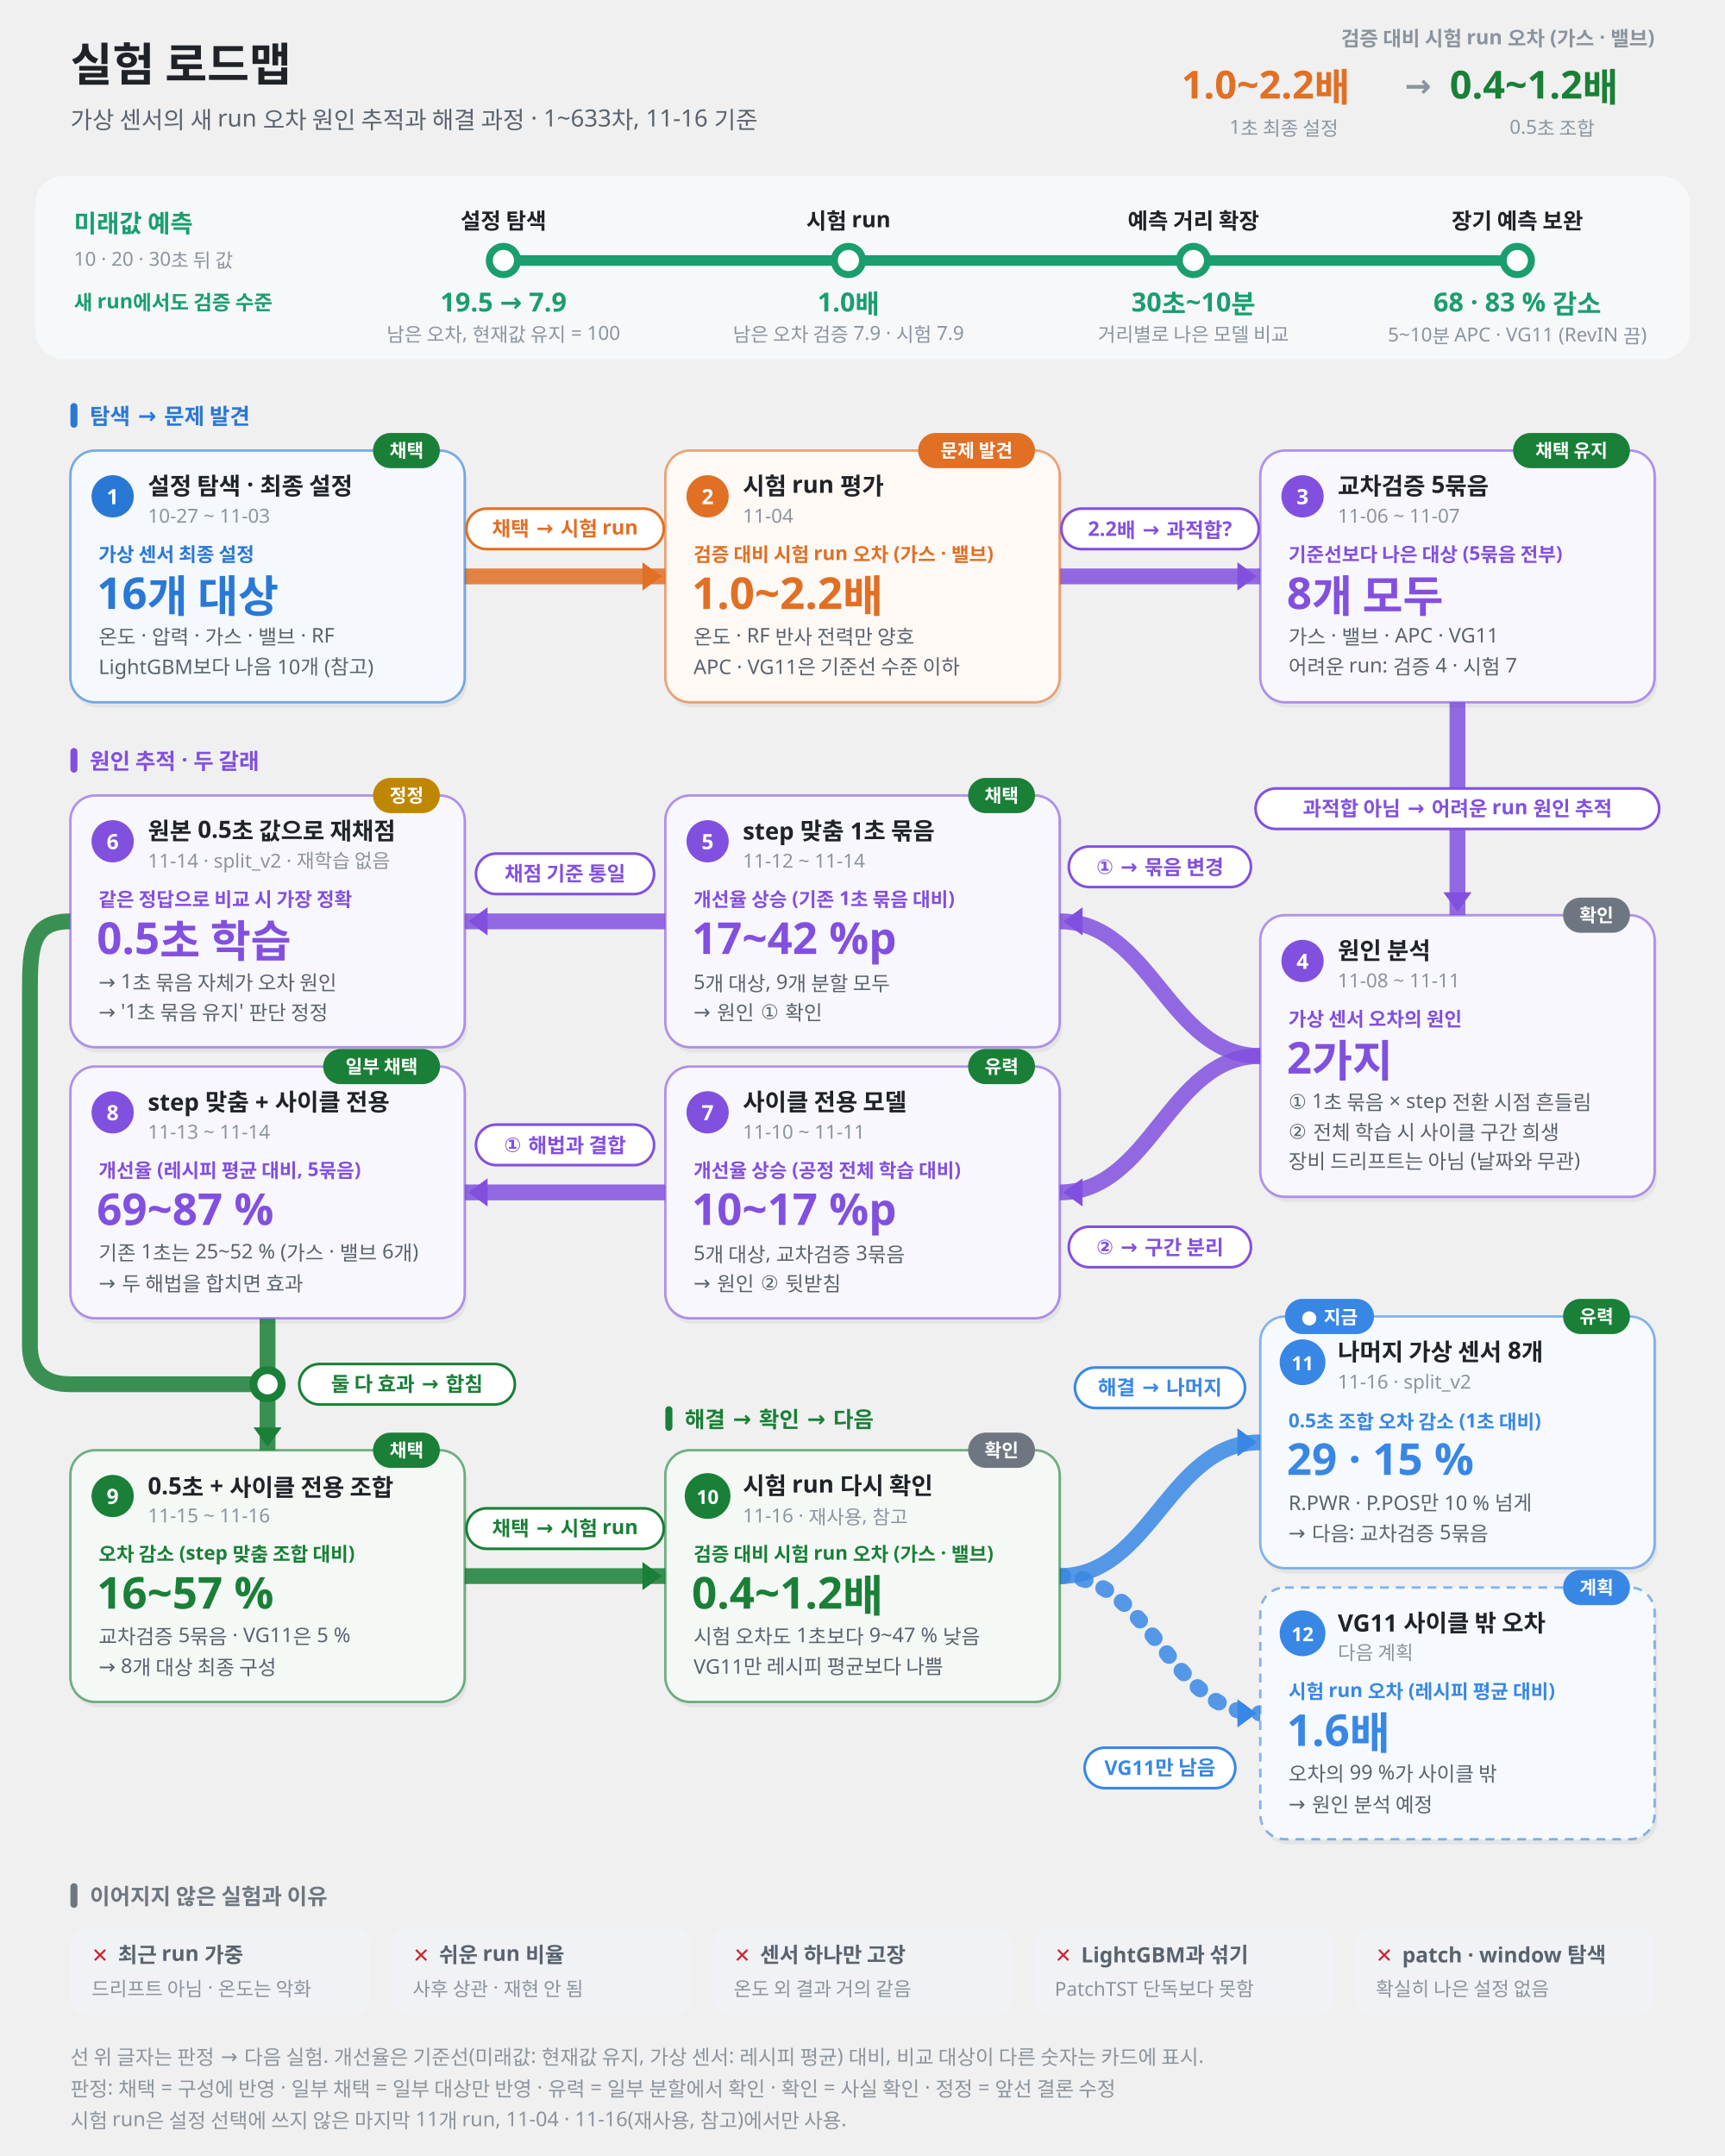
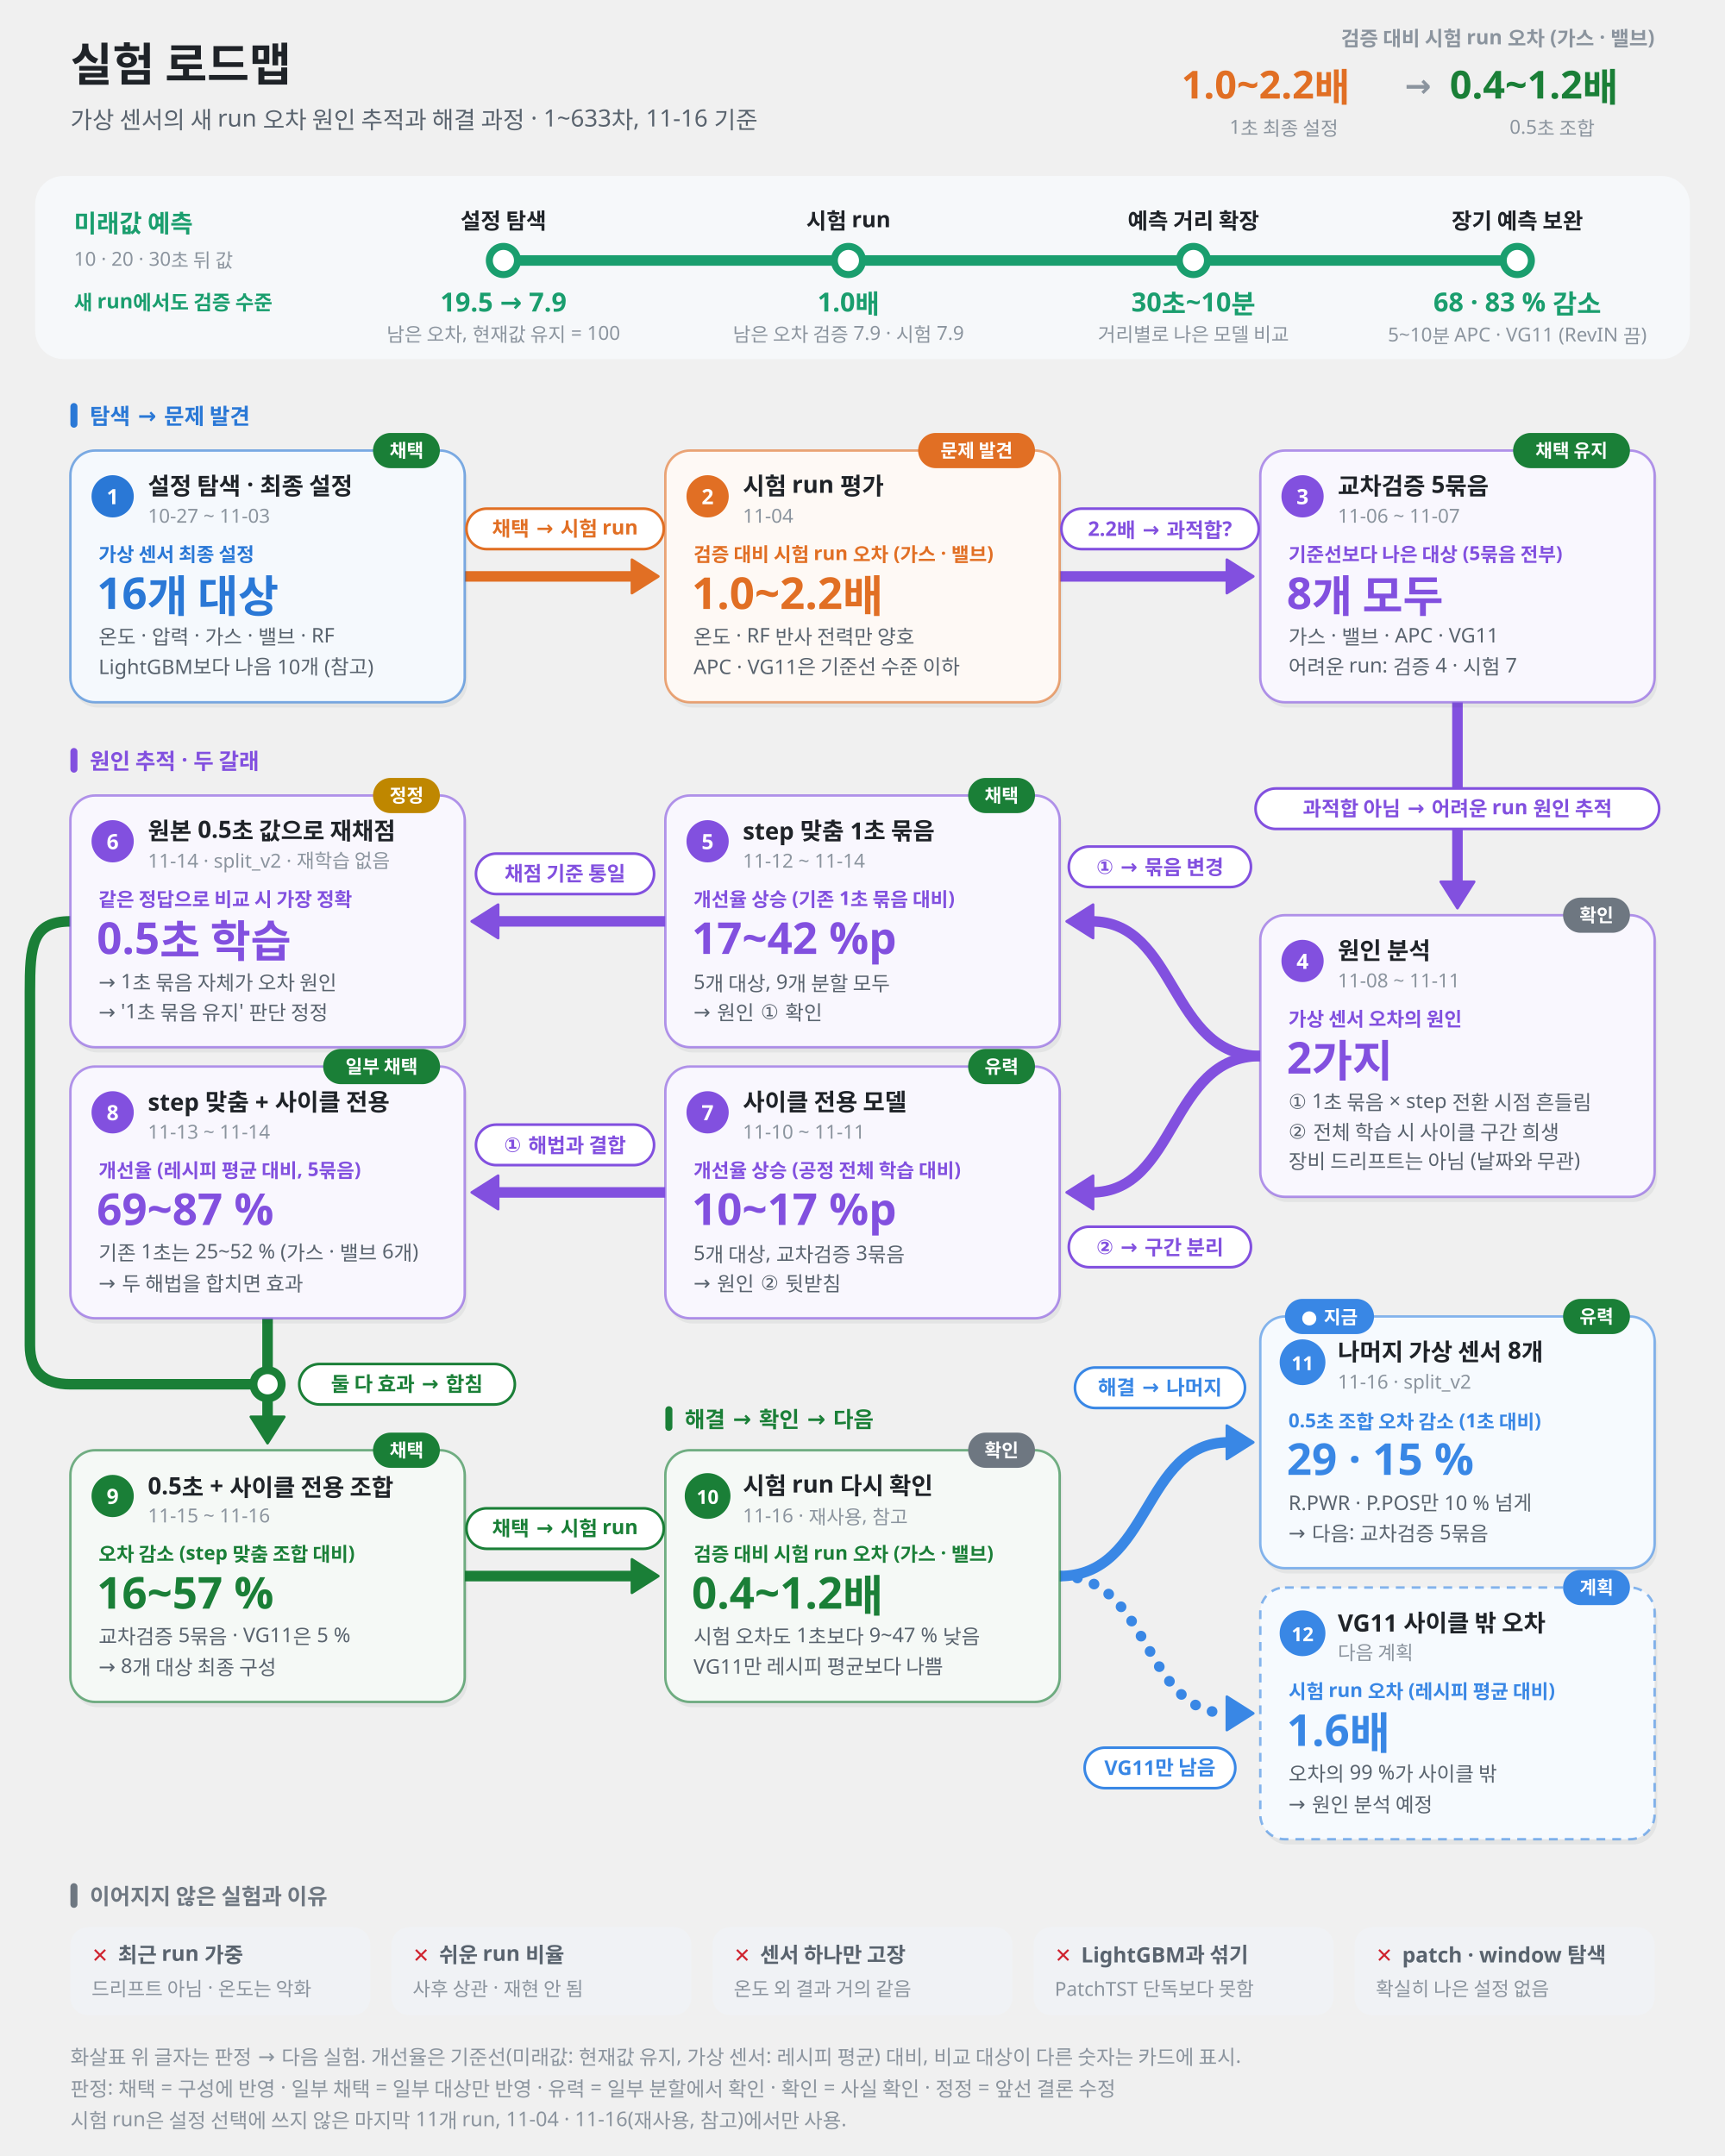
<svg xmlns="http://www.w3.org/2000/svg" width="980" height="1225" viewBox="0 0 980 1225" role="img" aria-label="실험 로드맵: 가상 센서의 검증 대비 시험 run 오차를 1.0~2.2배에서 0.4~1.2배로 줄이기까지 (1~633차)" font-family="'Pretendard','Apple SD Gothic Neo','Malgun Gothic','Noto Sans KR',system-ui,sans-serif">
  <text x="40.0" y="46.0" font-size="26" font-weight="800" fill="#1f2328" text-anchor="start">실험 로드맵</text>
  <text x="40.0" y="73.0" font-size="13.5" font-weight="400" fill="#59636e" text-anchor="start">가상 센서의 새 run 오차 원인 추적과 해결 과정 · 1~633차, 11-16 기준</text>
  <text x="940.0" y="26.0" font-size="11.5" font-weight="700" fill="#8b949e" text-anchor="end">검증 대비 시험 run 오차 (가스 · 밸브)</text>
  <text x="671.2" y="56.0" font-size="22" font-weight="800" fill="#e16f24" text-anchor="start">1.0~2.2배</text>
  <text x="805.6" y="55.0" font-size="18" font-weight="700" fill="#8b949e" text-anchor="middle">→</text>
  <text x="823.6" y="56.0" font-size="22" font-weight="800" fill="#1a7f37" text-anchor="start">0.4~1.2배</text>
  <text x="729.4" y="76.0" font-size="11" font-weight="400" fill="#8b949e" text-anchor="middle">1초 최종 설정</text>
  <text x="881.8" y="76.0" font-size="11" font-weight="400" fill="#8b949e" text-anchor="middle">0.5초 조합</text>
  <rect x="20" y="100" width="940" height="104" rx="16" fill="#f6f8fa" />
  <text x="42.0" y="132.0" font-size="14" font-weight="800" fill="#1a9e6e" text-anchor="start">미래값 예측</text>
  <text x="42.0" y="151.0" font-size="11" font-weight="400" fill="#8b949e" text-anchor="start">10 · 20 · 30초 뒤 값</text>
  <text x="42.0" y="176.0" font-size="11.5" font-weight="700" fill="#1a9e6e" text-anchor="start">새 run에서도 검증 수준</text>
  <line x1="286" y1="148" x2="862" y2="148" stroke="#1a9e6e" stroke-width="6" stroke-linecap="round" />
  <circle cx="286" cy="148" r="8" fill="#ffffff" stroke="#1a9e6e" stroke-width="4" />
  <text x="286.0" y="130.0" font-size="12.5" font-weight="700" fill="#1f2328" text-anchor="middle">설정 탐색</text>
  <text x="286.0" y="177.0" font-size="15" font-weight="800" fill="#1a9e6e" text-anchor="middle">19.5 → 7.9</text>
  <text x="286.0" y="194.0" font-size="11" font-weight="400" fill="#8b949e" text-anchor="middle">남은 오차, 현재값 유지 = 100</text>
  <circle cx="482" cy="148" r="8" fill="#ffffff" stroke="#1a9e6e" stroke-width="4" />
  <text x="482.0" y="130.0" font-size="12.5" font-weight="700" fill="#1f2328" text-anchor="middle">시험 run</text>
  <text x="482.0" y="177.0" font-size="15" font-weight="800" fill="#1a9e6e" text-anchor="middle">1.0배</text>
  <text x="482.0" y="194.0" font-size="11" font-weight="400" fill="#8b949e" text-anchor="middle">남은 오차 검증 7.9 · 시험 7.9</text>
  <circle cx="678" cy="148" r="8" fill="#ffffff" stroke="#1a9e6e" stroke-width="4" />
  <text x="678.0" y="130.0" font-size="12.5" font-weight="700" fill="#1f2328" text-anchor="middle">예측 거리 확장</text>
  <text x="678.0" y="177.0" font-size="15" font-weight="800" fill="#1a9e6e" text-anchor="middle">30초~10분</text>
  <text x="678.0" y="194.0" font-size="11" font-weight="400" fill="#8b949e" text-anchor="middle">거리별로 나은 모델 비교</text>
  <circle cx="862" cy="148" r="8" fill="#ffffff" stroke="#1a9e6e" stroke-width="4" />
  <text x="862.0" y="130.0" font-size="12.5" font-weight="700" fill="#1f2328" text-anchor="middle">장기 예측 보완</text>
  <text x="862.0" y="177.0" font-size="15" font-weight="800" fill="#1a9e6e" text-anchor="middle">68 · 83 % 감소</text>
  <text x="862.0" y="194.0" font-size="11" font-weight="400" fill="#8b949e" text-anchor="middle">5~10분 APC · VG11 (RevIN 끔)</text>
  <rect x="40" y="229" width="4" height="14" rx="2" fill="#2a78d6" />
  <text x="51.0" y="241.0" font-size="12.5" font-weight="800" fill="#2a78d6" text-anchor="start">탐색 → 문제 발견</text>
  <rect x="40" y="425" width="4" height="14" rx="2" fill="#8250df" />
  <text x="51.0" y="437.0" font-size="12.5" font-weight="800" fill="#8250df" text-anchor="start">원인 추적 · 두 갈래</text>
  <rect x="378" y="799" width="4" height="14" rx="2" fill="#1a7f37" />
  <text x="389.0" y="811.0" font-size="12.5" font-weight="800" fill="#1a7f37" text-anchor="start">해결 → 확인 → 다음</text>
-   <path d="M264,327.5 L378,327.5" fill="none" stroke="#e16f24" stroke-width="9" stroke-linecap="round" stroke-linejoin="round" stroke-opacity="0.85" />
-   <polygon points="365,319.5 376,327.5 365,335.5" fill="#e16f24" />
-   <path d="M602,327.5 L716,327.5" fill="none" stroke="#8250df" stroke-width="9" stroke-linecap="round" stroke-linejoin="round" stroke-opacity="0.85" />
-   <polygon points="703,319.5 714,327.5 703,335.5" fill="#8250df" />
-   <path d="M828.0,399 L828.0,520" fill="none" stroke="#8250df" stroke-width="9" stroke-linecap="round" stroke-linejoin="round" stroke-opacity="0.85" />
-   <polygon points="820.0,507 828.0,518 836.0,507" fill="#8250df" />
-   <path d="M716,600.0 C664,600.0 654,523.5 602,523.5" fill="none" stroke="#8250df" stroke-width="9" stroke-linecap="round" stroke-linejoin="round" stroke-opacity="0.85" />
-   <polygon points="615,515.5 604,523.5 615,531.5" fill="#8250df" />
-   <path d="M378,523.5 L264,523.5" fill="none" stroke="#8250df" stroke-width="9" stroke-linecap="round" stroke-linejoin="round" stroke-opacity="0.85" />
-   <polygon points="277,515.5 266,523.5 277,531.5" fill="#8250df" />
-   <path d="M716,600.0 C664,600.0 654,677.5 602,677.5" fill="none" stroke="#8250df" stroke-width="9" stroke-linecap="round" stroke-linejoin="round" stroke-opacity="0.85" />
-   <polygon points="615,669.5 604,677.5 615,685.5" fill="#8250df" />
-   <path d="M378,677.5 L264,677.5" fill="none" stroke="#8250df" stroke-width="9" stroke-linecap="round" stroke-linejoin="round" stroke-opacity="0.85" />
-   <polygon points="277,669.5 266,677.5 277,685.5" fill="#8250df" />
-   <path d="M40,523.5 C18,523.5 17,537.5 17,563.5 L17,764.5 Q17,786.5 40,786.5 L152.0,786.5" fill="none" stroke="#1a7f37" stroke-width="9" stroke-linecap="round" stroke-linejoin="round" stroke-opacity="0.85" />
-   <path d="M152.0,749 L152.0,824" fill="none" stroke="#1a7f37" stroke-width="9" stroke-linecap="round" stroke-linejoin="round" stroke-opacity="0.85" />
-   <polygon points="144.0,811 152.0,822 160.0,811" fill="#1a7f37" />
+   <path d="M264,327.5 L360,327.5" fill="none" stroke="#e16f24" stroke-width="6" stroke-linejoin="round" stroke-linecap="butt" />
+   <polygon points="374,327.5 359.0,337.0 359.0,318.0" fill="#e16f24" stroke="#e16f24" stroke-width="1.5" stroke-linejoin="round" />
+   <path d="M602,327.5 L698,327.5" fill="none" stroke="#8250df" stroke-width="6" stroke-linejoin="round" stroke-linecap="butt" />
+   <polygon points="712,327.5 697.0,337.0 697.0,318.0" fill="#8250df" stroke="#8250df" stroke-width="1.5" stroke-linejoin="round" />
+   <path d="M828.0,399 L828.0,502" fill="none" stroke="#8250df" stroke-width="6" stroke-linejoin="round" stroke-linecap="butt" />
+   <polygon points="828.0,516 818.5,501.0 837.5,501.0" fill="#8250df" stroke="#8250df" stroke-width="1.5" stroke-linejoin="round" />
+   <path d="M716,600.0 C664,600.0 669,523.5 620,523.5" fill="none" stroke="#8250df" stroke-width="6" stroke-linejoin="round" stroke-linecap="butt" />
+   <polygon points="606,523.5 621.0,514.0 621.0,533.0" fill="#8250df" stroke="#8250df" stroke-width="1.5" stroke-linejoin="round" />
+   <path d="M378,523.5 L282,523.5" fill="none" stroke="#8250df" stroke-width="6" stroke-linejoin="round" stroke-linecap="butt" />
+   <polygon points="268,523.5 283.0,514.0 283.0,533.0" fill="#8250df" stroke="#8250df" stroke-width="1.5" stroke-linejoin="round" />
+   <path d="M716,600.0 C664,600.0 669,677.5 620,677.5" fill="none" stroke="#8250df" stroke-width="6" stroke-linejoin="round" stroke-linecap="butt" />
+   <polygon points="606,677.5 621.0,668.0 621.0,687.0" fill="#8250df" stroke="#8250df" stroke-width="1.5" stroke-linejoin="round" />
+   <path d="M378,677.5 L282,677.5" fill="none" stroke="#8250df" stroke-width="6" stroke-linejoin="round" stroke-linecap="butt" />
+   <polygon points="268,677.5 283.0,668.0 283.0,687.0" fill="#8250df" stroke="#8250df" stroke-width="1.5" stroke-linejoin="round" />
+   <path d="M40,523.5 C18,523.5 17,537.5 17,563.5 L17,764.5 Q17,786.5 40,786.5 L152.0,786.5" fill="none" stroke="#1a7f37" stroke-width="6" stroke-linejoin="round" stroke-linecap="butt" />
+   <path d="M152.0,749 L152.0,806" fill="none" stroke="#1a7f37" stroke-width="6" stroke-linejoin="round" stroke-linecap="butt" />
+   <polygon points="152.0,820 142.5,805.0 161.5,805.0" fill="#1a7f37" stroke="#1a7f37" stroke-width="1.5" stroke-linejoin="round" />
  <circle cx="152.0" cy="786.5" r="8" fill="#ffffff" stroke="#1a7f37" stroke-width="4.5" />
-   <path d="M264,895.5 L378,895.5" fill="none" stroke="#1a7f37" stroke-width="9" stroke-linecap="round" stroke-linejoin="round" stroke-opacity="0.85" />
-   <polygon points="365,887.5 376,895.5 365,903.5" fill="#1a7f37" />
-   <path d="M602,895.5 C654,895.5 664,819.5 716,819.5" fill="none" stroke="#3987e5" stroke-width="9" stroke-linecap="round" stroke-linejoin="round" stroke-opacity="0.85" />
-   <polygon points="703,811.5 714,819.5 703,827.5" fill="#3987e5" />
-   <path d="M602,895.5 C654,895.5 664,973.5 716,973.5" fill="none" stroke="#3987e5" stroke-width="9" stroke-linecap="round" stroke-linejoin="round" stroke-opacity="0.85" stroke-dasharray="2 11" />
-   <polygon points="703,965.5 714,973.5 703,981.5" fill="#3987e5" />
+   <path d="M264,895.5 L360,895.5" fill="none" stroke="#1a7f37" stroke-width="6" stroke-linejoin="round" stroke-linecap="butt" />
+   <polygon points="374,895.5 359.0,905.0 359.0,886.0" fill="#1a7f37" stroke="#1a7f37" stroke-width="1.5" stroke-linejoin="round" />
+   <path d="M602,895.5 C654,895.5 649,819.5 698,819.5" fill="none" stroke="#3987e5" stroke-width="6" stroke-linejoin="round" stroke-linecap="butt" />
+   <polygon points="712,819.5 697.0,829.0 697.0,810.0" fill="#3987e5" stroke="#3987e5" stroke-width="1.5" stroke-linejoin="round" />
+   <path d="M602,895.5 C654,895.5 649,973.5 698,973.5" fill="none" stroke="#3987e5" stroke-width="6" stroke-linejoin="round" stroke-dasharray="0.1 10" stroke-linecap="round" />
+   <polygon points="712,973.5 697.0,983.0 697.0,964.0" fill="#3987e5" stroke="#3987e5" stroke-width="1.5" stroke-linejoin="round" />
  <rect x="41.5" y="259" width="224" height="143" rx="14" fill="#1f2328" fill-opacity="0.06" />
  <rect x="40" y="256" width="224" height="143" rx="14" fill="#ffffff" stroke="#2a78d6" stroke-opacity="0.6" stroke-width="1.4" />
  <rect x="40" y="256" width="224" height="143" rx="14" fill="#2a78d6" fill-opacity="0.045" />
  <circle cx="64" cy="282" r="12" fill="#2a78d6" />
  <text x="64.0" y="286.5" font-size="12" font-weight="800" fill="#ffffff" text-anchor="middle">1</text>
  <text x="84.0" y="281.0" font-size="13.5" font-weight="700" fill="#1f2328" text-anchor="start">설정 탐색 · 최종 설정</text>
  <text x="84.0" y="297.0" font-size="11" font-weight="400" fill="#8b949e" text-anchor="start">10-27 ~ 11-03</text>
  <text x="56.0" y="319.0" font-size="11" font-weight="700" fill="#2a78d6" text-anchor="start">가상 센서 최종 설정</text>
  <text x="55.0" y="346.0" font-size="25" font-weight="800" fill="#2a78d6" text-anchor="start">16개 대상</text>
  <text x="56.0" y="366.0" font-size="11.5" font-weight="400" fill="#59636e" text-anchor="start">온도 · 압력 · 가스 · 밸브 · RF</text>
  <text x="56.0" y="383.0" font-size="11.5" font-weight="400" fill="#59636e" text-anchor="start">LightGBM보다 나음 10개 (참고)</text>
  <rect x="211.9" y="246" width="38.0" height="20" rx="10" fill="#1a7f37" />
  <text x="231.0" y="259.8" font-size="10.5" font-weight="700" fill="#ffffff" text-anchor="middle">채택</text>
  <rect x="379.5" y="259" width="224" height="143" rx="14" fill="#1f2328" fill-opacity="0.06" />
  <rect x="378" y="256" width="224" height="143" rx="14" fill="#ffffff" stroke="#e16f24" stroke-opacity="0.6" stroke-width="1.4" />
  <rect x="378" y="256" width="224" height="143" rx="14" fill="#e16f24" fill-opacity="0.045" />
  <circle cx="402" cy="282" r="12" fill="#e16f24" />
  <text x="402.0" y="286.5" font-size="12" font-weight="800" fill="#ffffff" text-anchor="middle">2</text>
  <text x="422.0" y="281.0" font-size="13.5" font-weight="700" fill="#1f2328" text-anchor="start">시험 run 평가</text>
  <text x="422.0" y="297.0" font-size="11" font-weight="400" fill="#8b949e" text-anchor="start">11-04</text>
  <text x="394.0" y="319.0" font-size="11" font-weight="700" fill="#e16f24" text-anchor="start">검증 대비 시험 run 오차 (가스 · 밸브)</text>
  <text x="393.0" y="346.0" font-size="25" font-weight="800" fill="#e16f24" text-anchor="start">1.0~2.2배</text>
  <text x="394.0" y="366.0" font-size="11.5" font-weight="400" fill="#59636e" text-anchor="start">온도 · RF 반사 전력만 양호</text>
  <text x="394.0" y="383.0" font-size="11.5" font-weight="400" fill="#59636e" text-anchor="start">APC · VG11은 기준선 수준 이하</text>
  <rect x="521.6" y="246" width="66.4" height="20" rx="10" fill="#e16f24" />
  <text x="554.8" y="259.8" font-size="10.5" font-weight="700" fill="#ffffff" text-anchor="middle">문제 발견</text>
  <rect x="717.5" y="259" width="224" height="143" rx="14" fill="#1f2328" fill-opacity="0.06" />
  <rect x="716" y="256" width="224" height="143" rx="14" fill="#ffffff" stroke="#8250df" stroke-opacity="0.6" stroke-width="1.4" />
  <rect x="716" y="256" width="224" height="143" rx="14" fill="#8250df" fill-opacity="0.045" />
  <circle cx="740" cy="282" r="12" fill="#8250df" />
  <text x="740.0" y="286.5" font-size="12" font-weight="800" fill="#ffffff" text-anchor="middle">3</text>
  <text x="760.0" y="281.0" font-size="13.5" font-weight="700" fill="#1f2328" text-anchor="start">교차검증 5묶음</text>
  <text x="760.0" y="297.0" font-size="11" font-weight="400" fill="#8b949e" text-anchor="start">11-06 ~ 11-07</text>
  <text x="732.0" y="319.0" font-size="11" font-weight="700" fill="#8250df" text-anchor="start">기준선보다 나은 대상 (5묶음 전부)</text>
  <text x="731.0" y="346.0" font-size="25" font-weight="800" fill="#8250df" text-anchor="start">8개 모두</text>
  <text x="732.0" y="366.0" font-size="11.5" font-weight="400" fill="#59636e" text-anchor="start">가스 · 밸브 · APC · VG11</text>
  <text x="732.0" y="383.0" font-size="11.5" font-weight="400" fill="#59636e" text-anchor="start">어려운 run: 검증 4 · 시험 7</text>
  <rect x="859.6" y="246" width="66.4" height="20" rx="10" fill="#1a7f37" />
  <text x="892.8" y="259.8" font-size="10.5" font-weight="700" fill="#ffffff" text-anchor="middle">채택 유지</text>
  <rect x="717.5" y="523" width="224" height="160" rx="14" fill="#1f2328" fill-opacity="0.06" />
  <rect x="716" y="520" width="224" height="160" rx="14" fill="#ffffff" stroke="#8250df" stroke-opacity="0.6" stroke-width="1.4" />
  <rect x="716" y="520" width="224" height="160" rx="14" fill="#8250df" fill-opacity="0.045" />
  <circle cx="740" cy="546" r="12" fill="#8250df" />
  <text x="740.0" y="550.5" font-size="12" font-weight="800" fill="#ffffff" text-anchor="middle">4</text>
  <text x="760.0" y="545.0" font-size="13.5" font-weight="700" fill="#1f2328" text-anchor="start">원인 분석</text>
  <text x="760.0" y="561.0" font-size="11" font-weight="400" fill="#8b949e" text-anchor="start">11-08 ~ 11-11</text>
  <text x="732.0" y="583.0" font-size="11" font-weight="700" fill="#8250df" text-anchor="start">가상 센서 오차의 원인</text>
  <text x="731.0" y="610.0" font-size="25" font-weight="800" fill="#8250df" text-anchor="start">2가지</text>
  <text x="732.0" y="630.0" font-size="11.5" font-weight="400" fill="#59636e" text-anchor="start">① 1초 묶음 × step 전환 시점 흔들림</text>
  <text x="732.0" y="647.0" font-size="11.5" font-weight="400" fill="#59636e" text-anchor="start">② 전체 학습 시 사이클 구간 희생</text>
  <text x="732.0" y="664.0" font-size="11.5" font-weight="400" fill="#59636e" text-anchor="start">장비 드리프트는 아님 (날짜와 무관)</text>
  <rect x="888.0" y="510" width="38.0" height="20" rx="10" fill="#6e7781" />
  <text x="907.0" y="523.8" font-size="10.5" font-weight="700" fill="#ffffff" text-anchor="middle">확인</text>
  <rect x="379.5" y="455" width="224" height="143" rx="14" fill="#1f2328" fill-opacity="0.06" />
  <rect x="378" y="452" width="224" height="143" rx="14" fill="#ffffff" stroke="#8250df" stroke-opacity="0.6" stroke-width="1.4" />
  <rect x="378" y="452" width="224" height="143" rx="14" fill="#8250df" fill-opacity="0.045" />
  <circle cx="402" cy="478" r="12" fill="#8250df" />
  <text x="402.0" y="482.5" font-size="12" font-weight="800" fill="#ffffff" text-anchor="middle">5</text>
  <text x="422.0" y="477.0" font-size="13.5" font-weight="700" fill="#1f2328" text-anchor="start">step 맞춤 1초 묶음</text>
  <text x="422.0" y="493.0" font-size="11" font-weight="400" fill="#8b949e" text-anchor="start">11-12 ~ 11-14</text>
  <text x="394.0" y="515.0" font-size="11" font-weight="700" fill="#8250df" text-anchor="start">개선율 상승 (기존 1초 묶음 대비)</text>
  <text x="393.0" y="542.0" font-size="25" font-weight="800" fill="#8250df" text-anchor="start">17~42 %p</text>
  <text x="394.0" y="562.0" font-size="11.5" font-weight="400" fill="#59636e" text-anchor="start">5개 대상, 9개 분할 모두</text>
  <text x="394.0" y="579.0" font-size="11.5" font-weight="400" fill="#59636e" text-anchor="start">→ 원인 ① 확인</text>
  <rect x="550.0" y="442" width="38.0" height="20" rx="10" fill="#1a7f37" />
  <text x="569.0" y="455.8" font-size="10.5" font-weight="700" fill="#ffffff" text-anchor="middle">채택</text>
  <rect x="41.5" y="455" width="224" height="143" rx="14" fill="#1f2328" fill-opacity="0.06" />
  <rect x="40" y="452" width="224" height="143" rx="14" fill="#ffffff" stroke="#8250df" stroke-opacity="0.6" stroke-width="1.4" />
  <rect x="40" y="452" width="224" height="143" rx="14" fill="#8250df" fill-opacity="0.045" />
  <circle cx="64" cy="478" r="12" fill="#8250df" />
  <text x="64.0" y="482.5" font-size="12" font-weight="800" fill="#ffffff" text-anchor="middle">6</text>
  <text x="84.0" y="477.0" font-size="13.5" font-weight="700" fill="#1f2328" text-anchor="start">원본 0.5초 값으로 재채점</text>
  <text x="84.0" y="493.0" font-size="11" font-weight="400" fill="#8b949e" text-anchor="start">11-14 · split_v2 · 재학습 없음</text>
  <text x="56.0" y="515.0" font-size="11" font-weight="700" fill="#8250df" text-anchor="start">같은 정답으로 비교 시 가장 정확</text>
  <text x="55.0" y="542.0" font-size="25" font-weight="800" fill="#8250df" text-anchor="start">0.5초 학습</text>
  <text x="56.0" y="562.0" font-size="11.5" font-weight="400" fill="#59636e" text-anchor="start">→ 1초 묶음 자체가 오차 원인</text>
  <text x="56.0" y="579.0" font-size="11.5" font-weight="400" fill="#59636e" text-anchor="start">→ '1초 묶음 유지' 판단 정정</text>
  <rect x="211.9" y="442" width="38.0" height="20" rx="10" fill="#bf8700" />
  <text x="231.0" y="455.8" font-size="10.5" font-weight="700" fill="#ffffff" text-anchor="middle">정정</text>
  <rect x="379.5" y="609" width="224" height="143" rx="14" fill="#1f2328" fill-opacity="0.06" />
  <rect x="378" y="606" width="224" height="143" rx="14" fill="#ffffff" stroke="#8250df" stroke-opacity="0.6" stroke-width="1.4" />
  <rect x="378" y="606" width="224" height="143" rx="14" fill="#8250df" fill-opacity="0.045" />
  <circle cx="402" cy="632" r="12" fill="#8250df" />
  <text x="402.0" y="636.5" font-size="12" font-weight="800" fill="#ffffff" text-anchor="middle">7</text>
  <text x="422.0" y="631.0" font-size="13.5" font-weight="700" fill="#1f2328" text-anchor="start">사이클 전용 모델</text>
  <text x="422.0" y="647.0" font-size="11" font-weight="400" fill="#8b949e" text-anchor="start">11-10 ~ 11-11</text>
  <text x="394.0" y="669.0" font-size="11" font-weight="700" fill="#8250df" text-anchor="start">개선율 상승 (공정 전체 학습 대비)</text>
  <text x="393.0" y="696.0" font-size="25" font-weight="800" fill="#8250df" text-anchor="start">10~17 %p</text>
  <text x="394.0" y="716.0" font-size="11.5" font-weight="400" fill="#59636e" text-anchor="start">5개 대상, 교차검증 3묶음</text>
  <text x="394.0" y="733.0" font-size="11.5" font-weight="400" fill="#59636e" text-anchor="start">→ 원인 ② 뒷받침</text>
  <rect x="550.0" y="596" width="38.0" height="20" rx="10" fill="#1a7f37" />
  <text x="569.0" y="609.8" font-size="10.5" font-weight="700" fill="#ffffff" text-anchor="middle">유력</text>
  <rect x="41.5" y="609" width="224" height="143" rx="14" fill="#1f2328" fill-opacity="0.06" />
  <rect x="40" y="606" width="224" height="143" rx="14" fill="#ffffff" stroke="#8250df" stroke-opacity="0.6" stroke-width="1.4" />
  <rect x="40" y="606" width="224" height="143" rx="14" fill="#8250df" fill-opacity="0.045" />
  <circle cx="64" cy="632" r="12" fill="#8250df" />
  <text x="64.0" y="636.5" font-size="12" font-weight="800" fill="#ffffff" text-anchor="middle">8</text>
  <text x="84.0" y="631.0" font-size="13.5" font-weight="700" fill="#1f2328" text-anchor="start">step 맞춤 + 사이클 전용</text>
  <text x="84.0" y="647.0" font-size="11" font-weight="400" fill="#8b949e" text-anchor="start">11-13 ~ 11-14</text>
  <text x="56.0" y="669.0" font-size="11" font-weight="700" fill="#8250df" text-anchor="start">개선율 (레시피 평균 대비, 5묶음)</text>
  <text x="55.0" y="696.0" font-size="25" font-weight="800" fill="#8250df" text-anchor="start">69~87 %</text>
  <text x="56.0" y="716.0" font-size="11.5" font-weight="400" fill="#59636e" text-anchor="start">기존 1초는 25~52 % (가스 · 밸브 6개)</text>
  <text x="56.0" y="733.0" font-size="11.5" font-weight="400" fill="#59636e" text-anchor="start">→ 두 해법을 합치면 효과</text>
  <rect x="183.6" y="596" width="66.4" height="20" rx="10" fill="#1a7f37" />
  <text x="216.8" y="609.8" font-size="10.5" font-weight="700" fill="#ffffff" text-anchor="middle">일부 채택</text>
  <rect x="41.5" y="827" width="224" height="143" rx="14" fill="#1f2328" fill-opacity="0.06" />
  <rect x="40" y="824" width="224" height="143" rx="14" fill="#ffffff" stroke="#1a7f37" stroke-opacity="0.6" stroke-width="1.4" />
  <rect x="40" y="824" width="224" height="143" rx="14" fill="#1a7f37" fill-opacity="0.045" />
  <circle cx="64" cy="850" r="12" fill="#1a7f37" />
  <text x="64.0" y="854.5" font-size="12" font-weight="800" fill="#ffffff" text-anchor="middle">9</text>
  <text x="84.0" y="849.0" font-size="13.5" font-weight="700" fill="#1f2328" text-anchor="start">0.5초 + 사이클 전용 조합</text>
  <text x="84.0" y="865.0" font-size="11" font-weight="400" fill="#8b949e" text-anchor="start">11-15 ~ 11-16</text>
  <text x="56.0" y="887.0" font-size="11" font-weight="700" fill="#1a7f37" text-anchor="start">오차 감소 (step 맞춤 조합 대비)</text>
  <text x="55.0" y="914.0" font-size="25" font-weight="800" fill="#1a7f37" text-anchor="start">16~57 %</text>
  <text x="56.0" y="934.0" font-size="11.5" font-weight="400" fill="#59636e" text-anchor="start">교차검증 5묶음 · VG11은 5 %</text>
  <text x="56.0" y="951.0" font-size="11.5" font-weight="400" fill="#59636e" text-anchor="start">→ 8개 대상 최종 구성</text>
  <rect x="211.9" y="814" width="38.0" height="20" rx="10" fill="#1a7f37" />
  <text x="231.0" y="827.8" font-size="10.5" font-weight="700" fill="#ffffff" text-anchor="middle">채택</text>
  <rect x="379.5" y="827" width="224" height="143" rx="14" fill="#1f2328" fill-opacity="0.06" />
  <rect x="378" y="824" width="224" height="143" rx="14" fill="#ffffff" stroke="#1a7f37" stroke-opacity="0.6" stroke-width="1.4" />
  <rect x="378" y="824" width="224" height="143" rx="14" fill="#1a7f37" fill-opacity="0.045" />
  <circle cx="402" cy="850" r="13" fill="#1a7f37" />
  <text x="402.0" y="854.5" font-size="11" font-weight="800" fill="#ffffff" text-anchor="middle">10</text>
  <text x="422.0" y="849.0" font-size="13.5" font-weight="700" fill="#1f2328" text-anchor="start">시험 run 다시 확인</text>
  <text x="422.0" y="865.0" font-size="11" font-weight="400" fill="#8b949e" text-anchor="start">11-16 · 재사용, 참고</text>
  <text x="394.0" y="887.0" font-size="11" font-weight="700" fill="#1a7f37" text-anchor="start">검증 대비 시험 run 오차 (가스 · 밸브)</text>
  <text x="393.0" y="914.0" font-size="25" font-weight="800" fill="#1a7f37" text-anchor="start">0.4~1.2배</text>
  <text x="394.0" y="934.0" font-size="11.5" font-weight="400" fill="#59636e" text-anchor="start">시험 오차도 1초보다 9~47 % 낮음</text>
  <text x="394.0" y="951.0" font-size="11.5" font-weight="400" fill="#59636e" text-anchor="start">VG11만 레시피 평균보다 나쁨</text>
  <rect x="550.0" y="814" width="38.0" height="20" rx="10" fill="#6e7781" />
  <text x="569.0" y="827.8" font-size="10.5" font-weight="700" fill="#ffffff" text-anchor="middle">확인</text>
  <rect x="717.5" y="751" width="224" height="143" rx="14" fill="#1f2328" fill-opacity="0.06" />
  <rect x="716" y="748" width="224" height="143" rx="14" fill="#ffffff" stroke="#3987e5" stroke-opacity="0.6" stroke-width="1.4" />
  <rect x="716" y="748" width="224" height="143" rx="14" fill="#3987e5" fill-opacity="0.045" />
  <circle cx="740" cy="774" r="13" fill="#3987e5" />
  <text x="740.0" y="778.5" font-size="11" font-weight="800" fill="#ffffff" text-anchor="middle">11</text>
  <text x="760.0" y="773.0" font-size="13.5" font-weight="700" fill="#1f2328" text-anchor="start">나머지 가상 센서 8개</text>
  <text x="760.0" y="789.0" font-size="11" font-weight="400" fill="#8b949e" text-anchor="start">11-16 · split_v2</text>
  <text x="732.0" y="811.0" font-size="11" font-weight="700" fill="#3987e5" text-anchor="start">0.5초 조합 오차 감소 (1초 대비)</text>
  <text x="731.0" y="838.0" font-size="25" font-weight="800" fill="#3987e5" text-anchor="start">29 · 15 %</text>
  <text x="732.0" y="858.0" font-size="11.5" font-weight="400" fill="#59636e" text-anchor="start">R.PWR · P.POS만 10 % 넘게</text>
  <text x="732.0" y="875.0" font-size="11.5" font-weight="400" fill="#59636e" text-anchor="start">→ 다음: 교차검증 5묶음</text>
  <rect x="888.0" y="738" width="38.0" height="20" rx="10" fill="#1a7f37" />
  <text x="907.0" y="751.8" font-size="10.5" font-weight="700" fill="#ffffff" text-anchor="middle">유력</text>
  <rect x="730.0" y="738" width="50.6" height="20" rx="10" fill="#3987e5" />
  <text x="755.3" y="751.8" font-size="10.5" font-weight="700" fill="#ffffff" text-anchor="middle">● 지금</text>
  <rect x="717.5" y="905" width="224" height="143" rx="14" fill="#1f2328" fill-opacity="0.06" />
  <rect x="716" y="902" width="224" height="143" rx="14" fill="#ffffff" stroke="#3987e5" stroke-opacity="0.6" stroke-width="1.4" stroke-dasharray="5 4" />
  <rect x="716" y="902" width="224" height="143" rx="14" fill="#3987e5" fill-opacity="0.045" />
  <circle cx="740" cy="928" r="13" fill="#3987e5" />
  <text x="740.0" y="932.5" font-size="11" font-weight="800" fill="#ffffff" text-anchor="middle">12</text>
  <text x="760.0" y="927.0" font-size="13.5" font-weight="700" fill="#1f2328" text-anchor="start">VG11 사이클 밖 오차</text>
  <text x="760.0" y="943.0" font-size="11" font-weight="400" fill="#8b949e" text-anchor="start">다음 계획</text>
  <text x="732.0" y="965.0" font-size="11" font-weight="700" fill="#3987e5" text-anchor="start">시험 run 오차 (레시피 평균 대비)</text>
  <text x="731.0" y="992.0" font-size="25" font-weight="800" fill="#3987e5" text-anchor="start">1.6배</text>
  <text x="732.0" y="1012.0" font-size="11.5" font-weight="400" fill="#59636e" text-anchor="start">오차의 99 %가 사이클 밖</text>
  <text x="732.0" y="1029.0" font-size="11.5" font-weight="400" fill="#59636e" text-anchor="start">→ 원인 분석 예정</text>
  <rect x="888.0" y="892" width="38.0" height="20" rx="10" fill="#3987e5" />
  <text x="907.0" y="905.8" font-size="10.5" font-weight="700" fill="#ffffff" text-anchor="middle">계획</text>
  <rect x="265.0" y="289.0" width="112.1" height="23" rx="11.5" fill="#ffffff" stroke="#e16f24" stroke-width="1.5" />
  <text x="321.0" y="304.5" font-size="11.5" font-weight="700" fill="#e16f24" text-anchor="middle">채택 → 시험 run</text>
  <rect x="603.0" y="289.0" width="112.1" height="23" rx="11.5" fill="#ffffff" stroke="#8250df" stroke-width="1.5" />
  <text x="659.0" y="304.5" font-size="11.5" font-weight="700" fill="#8250df" text-anchor="middle">2.2배 → 과적합?</text>
  <rect x="713.3" y="448.0" width="229.3" height="23" rx="11.5" fill="#ffffff" stroke="#8250df" stroke-width="1.5" />
  <text x="828.0" y="463.5" font-size="11.5" font-weight="700" fill="#8250df" text-anchor="middle">과적합 아님 → 어려운 run 원인 추적</text>
  <rect x="607.2" y="481.0" width="103.5" height="23" rx="11.5" fill="#ffffff" stroke="#8250df" stroke-width="1.5" />
  <text x="659.0" y="496.5" font-size="11.5" font-weight="700" fill="#8250df" text-anchor="middle">① → 묶음 변경</text>
  <rect x="607.2" y="697.0" width="103.5" height="23" rx="11.5" fill="#ffffff" stroke="#8250df" stroke-width="1.5" />
  <text x="659.0" y="712.5" font-size="11.5" font-weight="700" fill="#8250df" text-anchor="middle">② → 구간 분리</text>
  <rect x="270.4" y="485.0" width="101.2" height="23" rx="11.5" fill="#ffffff" stroke="#8250df" stroke-width="1.5" />
  <text x="321.0" y="500.5" font-size="11.5" font-weight="700" fill="#8250df" text-anchor="middle">채점 기준 통일</text>
  <rect x="270.4" y="639.0" width="101.2" height="23" rx="11.5" fill="#ffffff" stroke="#8250df" stroke-width="1.5" />
  <text x="321.0" y="654.5" font-size="11.5" font-weight="700" fill="#8250df" text-anchor="middle">① 해법과 결합</text>
  <rect x="170.0" y="775.0" width="122.5" height="23" rx="11.5" fill="#ffffff" stroke="#1a7f37" stroke-width="1.5" />
  <text x="231.2" y="790.5" font-size="11.5" font-weight="700" fill="#1a7f37" text-anchor="middle">둘 다 효과 → 합침</text>
  <rect x="265.0" y="857.0" width="112.1" height="23" rx="11.5" fill="#ffffff" stroke="#1a7f37" stroke-width="1.5" />
  <text x="321.0" y="872.5" font-size="11.5" font-weight="700" fill="#1a7f37" text-anchor="middle">채택 → 시험 run</text>
  <rect x="610.7" y="777.0" width="96.6" height="23" rx="11.5" fill="#ffffff" stroke="#3987e5" stroke-width="1.5" />
  <text x="659.0" y="792.5" font-size="11.5" font-weight="700" fill="#3987e5" text-anchor="middle">해결 → 나머지</text>
  <rect x="616.2" y="993.0" width="85.6" height="23" rx="11.5" fill="#ffffff" stroke="#3987e5" stroke-width="1.5" />
  <text x="659.0" y="1008.5" font-size="11.5" font-weight="700" fill="#3987e5" text-anchor="middle">VG11만 남음</text>
  <rect x="40" y="1070" width="4" height="14" rx="2" fill="#6e7781" />
  <text x="51.0" y="1082.0" font-size="12.5" font-weight="800" fill="#6e7781" text-anchor="start">이어지지 않은 실험과 이유</text>
  <rect x="40.0" y="1095" width="170.4" height="50" rx="10" fill="#f0f2f5" />
  <text x="52.0" y="1115.0" font-size="11.5" font-weight="800" fill="#cf222e" text-anchor="start">✕</text>
  <text x="67.0" y="1115.0" font-size="12" font-weight="700" fill="#59636e" text-anchor="start">최근 run 가중</text>
  <text x="52.0" y="1134.0" font-size="11" font-weight="400" fill="#8b949e" text-anchor="start">드리프트 아님 · 온도는 악화</text>
  <rect x="222.4" y="1095" width="170.4" height="50" rx="10" fill="#f0f2f5" />
  <text x="234.4" y="1115.0" font-size="11.5" font-weight="800" fill="#cf222e" text-anchor="start">✕</text>
  <text x="249.4" y="1115.0" font-size="12" font-weight="700" fill="#59636e" text-anchor="start">쉬운 run 비율</text>
  <text x="234.4" y="1134.0" font-size="11" font-weight="400" fill="#8b949e" text-anchor="start">사후 상관 · 재현 안 됨</text>
  <rect x="404.8" y="1095" width="170.4" height="50" rx="10" fill="#f0f2f5" />
  <text x="416.8" y="1115.0" font-size="11.5" font-weight="800" fill="#cf222e" text-anchor="start">✕</text>
  <text x="431.8" y="1115.0" font-size="12" font-weight="700" fill="#59636e" text-anchor="start">센서 하나만 고장</text>
  <text x="416.8" y="1134.0" font-size="11" font-weight="400" fill="#8b949e" text-anchor="start">온도 외 결과 거의 같음</text>
  <rect x="587.2" y="1095" width="170.4" height="50" rx="10" fill="#f0f2f5" />
  <text x="599.2" y="1115.0" font-size="11.5" font-weight="800" fill="#cf222e" text-anchor="start">✕</text>
  <text x="614.2" y="1115.0" font-size="12" font-weight="700" fill="#59636e" text-anchor="start">LightGBM과 섞기</text>
  <text x="599.2" y="1134.0" font-size="11" font-weight="400" fill="#8b949e" text-anchor="start">PatchTST 단독보다 못함</text>
  <rect x="769.6" y="1095" width="170.4" height="50" rx="10" fill="#f0f2f5" />
  <text x="781.6" y="1115.0" font-size="11.5" font-weight="800" fill="#cf222e" text-anchor="start">✕</text>
  <text x="796.6" y="1115.0" font-size="12" font-weight="700" fill="#59636e" text-anchor="start">patch · window 탐색</text>
  <text x="781.6" y="1134.0" font-size="11" font-weight="400" fill="#8b949e" text-anchor="start">확실히 나은 설정 없음</text>
-   <text x="40.0" y="1173.0" font-size="11.5" font-weight="400" fill="#8b949e" text-anchor="start">선 위 글자는 판정 → 다음 실험. 개선율은 기준선(미래값: 현재값 유지, 가상 센서: 레시피 평균) 대비, 비교 대상이 다른 숫자는 카드에 표시.</text>
+   <text x="40.0" y="1173.0" font-size="11.5" font-weight="400" fill="#8b949e" text-anchor="start">화살표 위 글자는 판정 → 다음 실험. 개선율은 기준선(미래값: 현재값 유지, 가상 센서: 레시피 평균) 대비, 비교 대상이 다른 숫자는 카드에 표시.</text>
  <text x="40.0" y="1191.0" font-size="11.5" font-weight="400" fill="#8b949e" text-anchor="start">판정: 채택 = 구성에 반영 · 일부 채택 = 일부 대상만 반영 · 유력 = 일부 분할에서 확인 · 확인 = 사실 확인 · 정정 = 앞선 결론 수정</text>
  <text x="40.0" y="1209.0" font-size="11.5" font-weight="400" fill="#8b949e" text-anchor="start">시험 run은 설정 선택에 쓰지 않은 마지막 11개 run, 11-04 · 11-16(재사용, 참고)에서만 사용.</text>
</svg>
